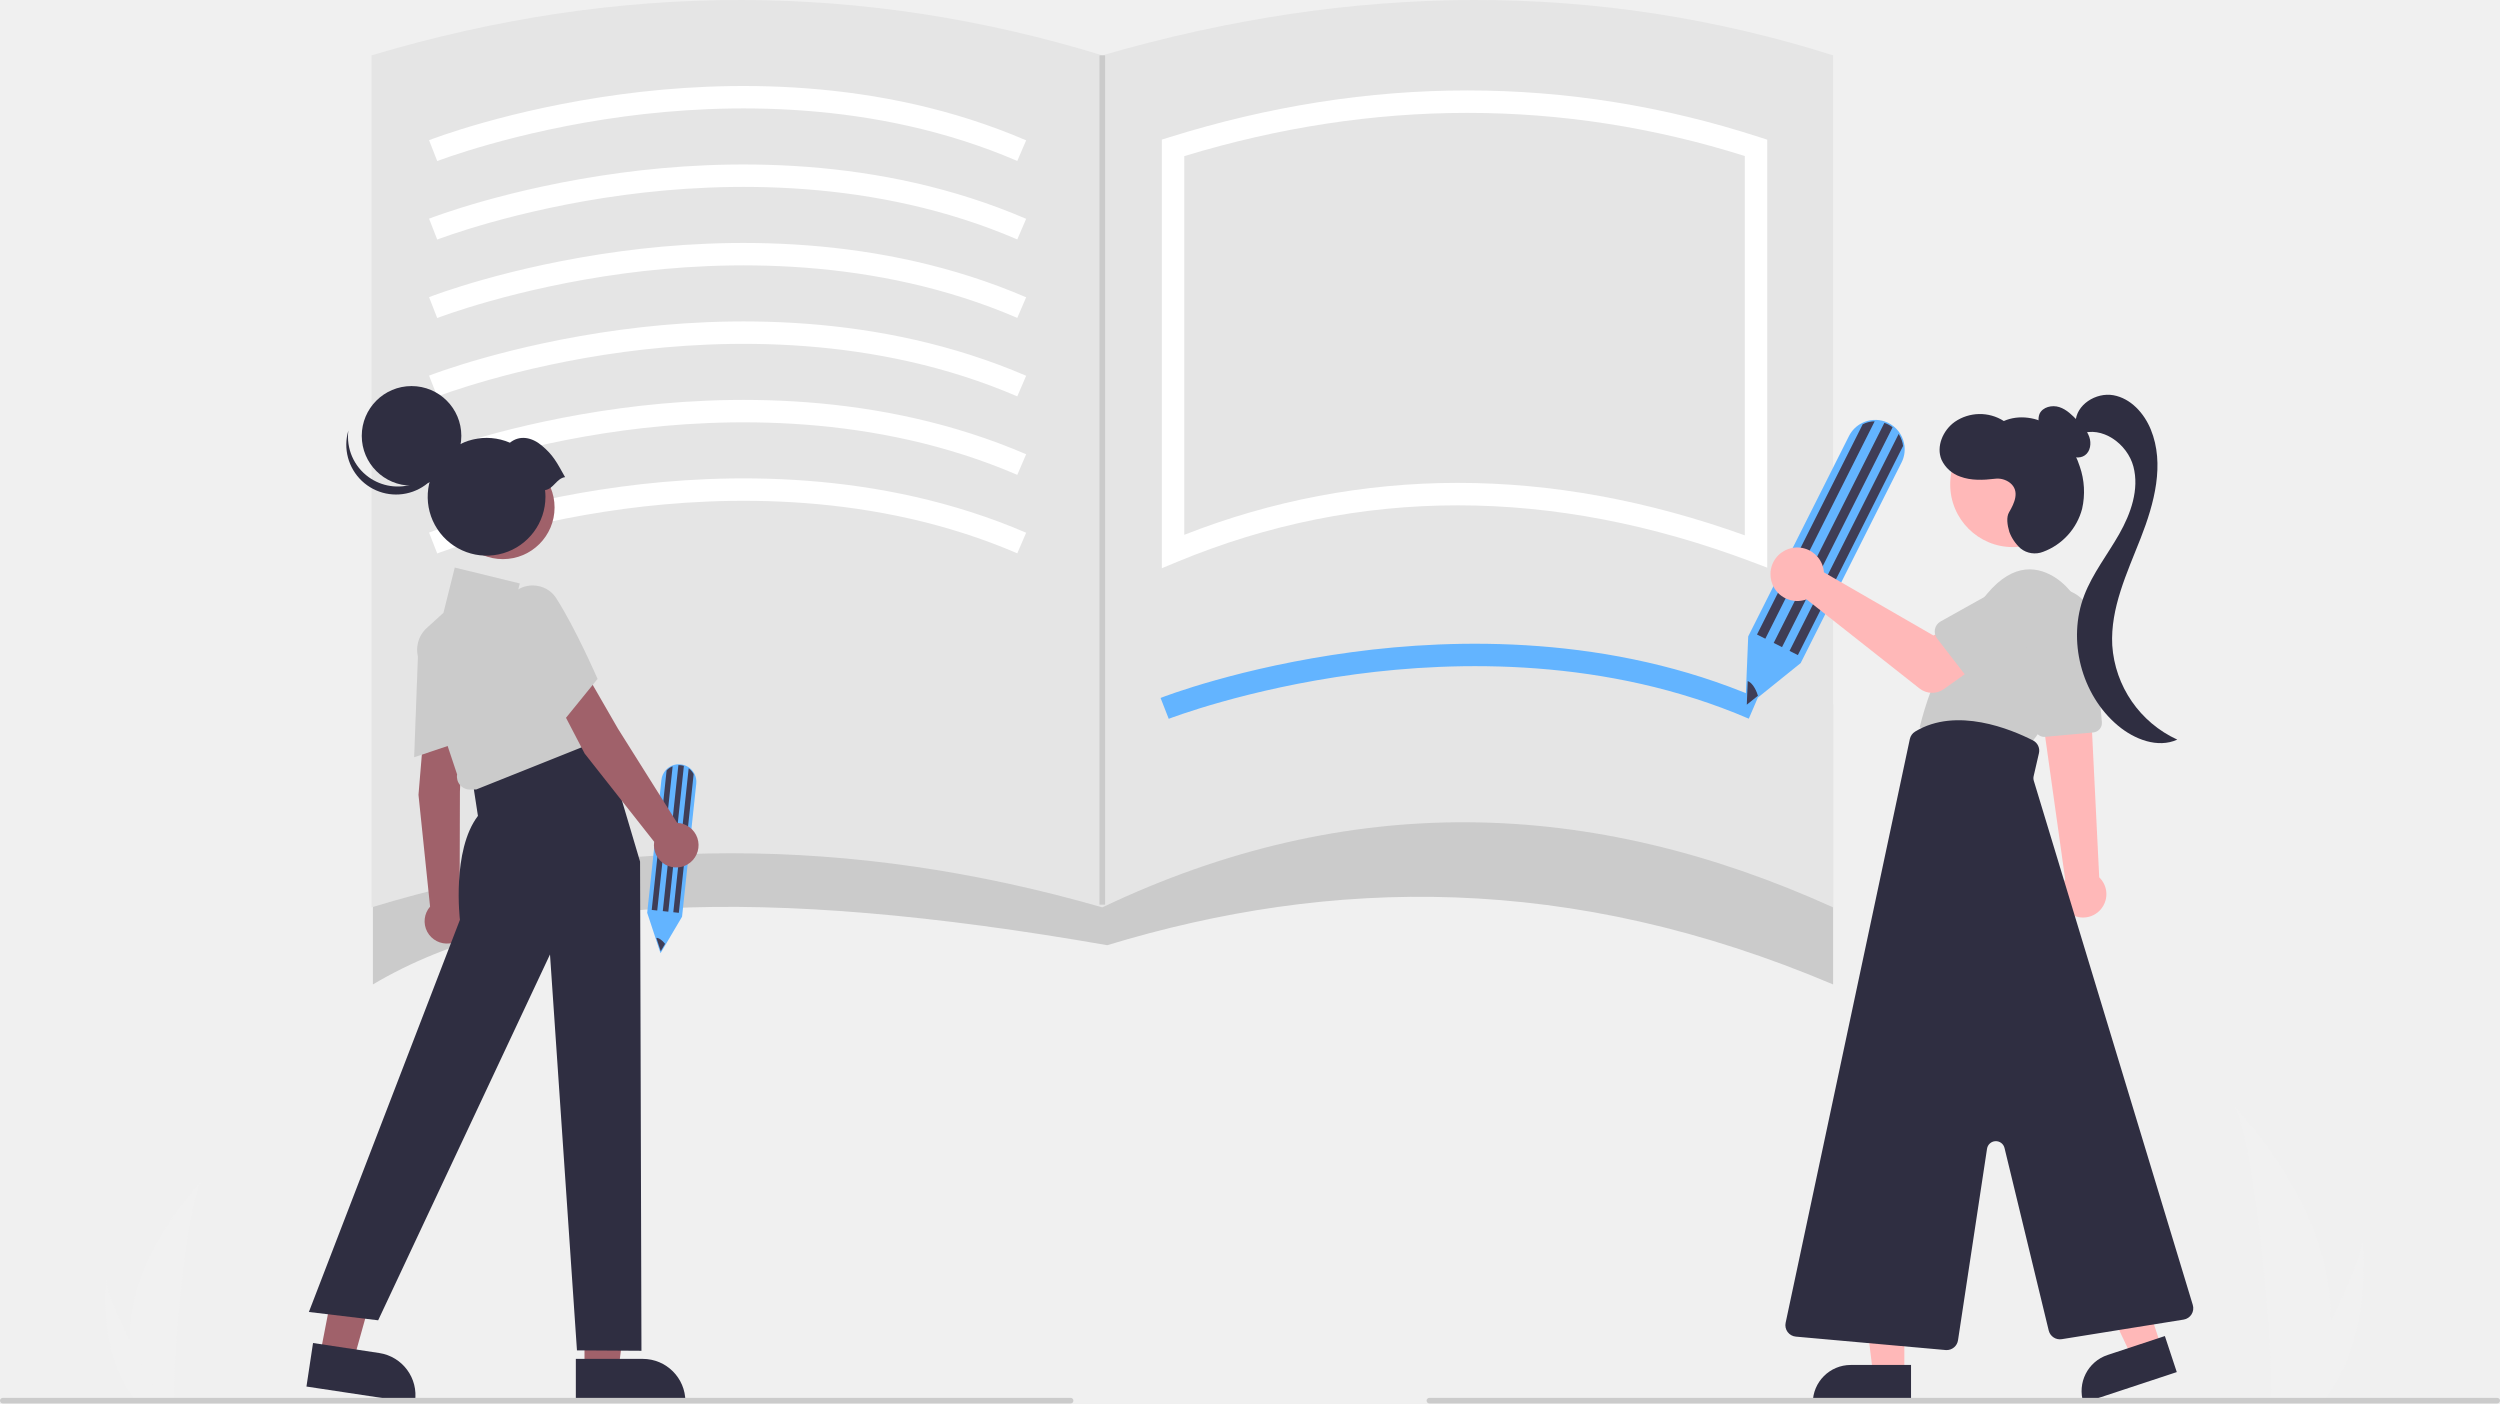
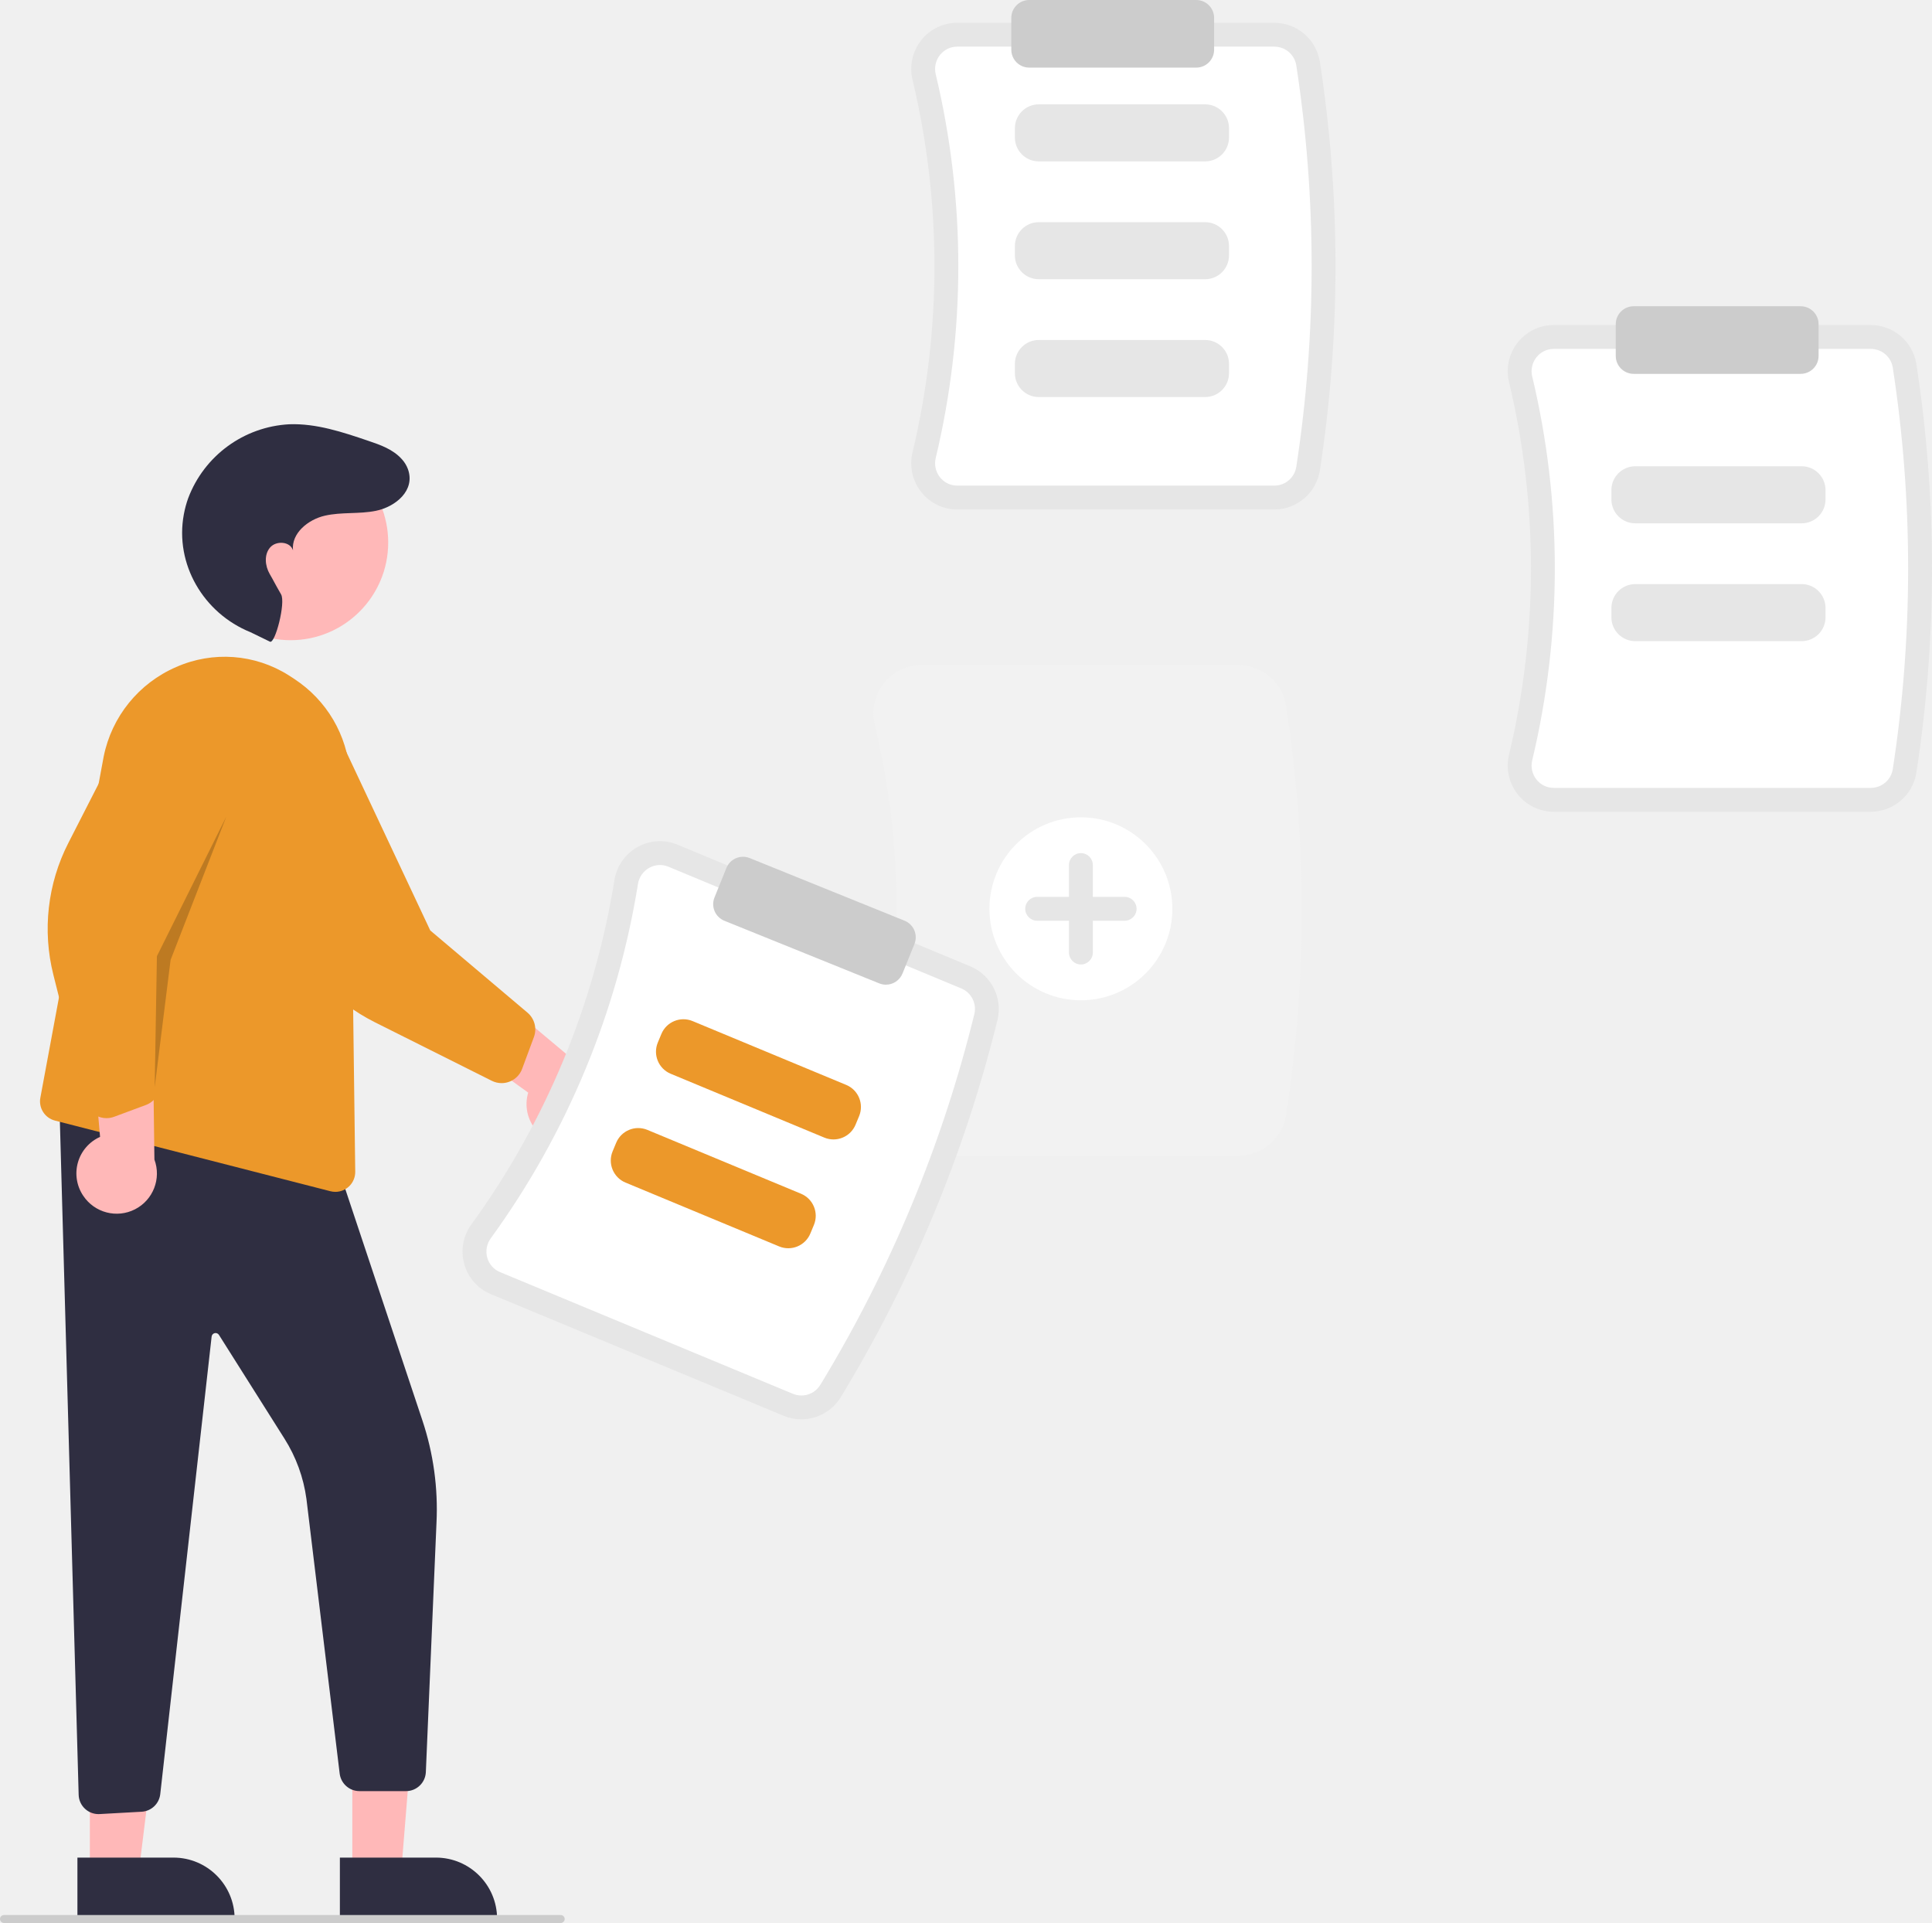
- <svg xmlns="http://www.w3.org/2000/svg" data-name="Layer 1" width="892" height="500.75" viewBox="0 0 892 500.75">
-   <path id="b2aec908-dac2-485e-9341-1f8763a52ddc-376" data-name="Path 133" d="M985.58,671.222a96.071,96.071,0,0,1-4.488,26.557c-.061.2-.128.396-.193.596H964.149c.018-.179.036-.379.053-.596,1.117-12.838-5.263-90.042-12.961-103.404C951.916,595.459,986.878,630.43,985.58,671.222Z" transform="translate(-154 -199.625)" fill="#f1f1f1" />
-   <path id="bc80851e-3fc6-46a5-adb1-be50bb758626-377" data-name="Path 134" d="M984.323,697.779c-.14.2-.286.399-.435.596h-12.565c.095-.17.206-.369.334-.596,2.076-3.746,8.219-14.946,13.922-26.557,6.126-12.478,11.751-25.428,11.277-30.116C997.002,642.163,1001.243,674.391,984.323,697.779Z" transform="translate(-154 -199.625)" fill="#f1f1f1" />
-   <path id="ac74e0d2-c10f-4860-b119-67c8c5820ae0-378" data-name="Path 133" d="M200.35,678.209a71.351,71.351,0,0,0,3.333,19.724c.045.148.095.294.144.442h12.439c-.013-.133-.027-.281-.04-.442-.829-9.535,3.909-66.874,9.626-76.797C225.352,621.94,199.386,647.913,200.35,678.209Z" transform="translate(-154 -199.625)" fill="#f1f1f1" />
-   <path id="b887613c-750d-48e2-8424-1e5e637b4506-379" data-name="Path 134" d="M201.284,697.933c.104.148.212.296.323.442h9.332c-.071-.126-.153-.274-.248-.442-1.542-2.782-6.104-11.1-10.34-19.724-4.55-9.267-8.727-18.885-8.376-22.367C191.867,656.627,188.717,680.562,201.284,697.933Z" transform="translate(-154 -199.625)" fill="#f1f1f1" />
-   <path d="M808.047,550.875c-93.947-39.814-178.942-38.301-259-14-123.353-21.543-207.819-18.21-262,14v-100h521Z" transform="translate(-154 -199.625)" fill="#cbcbcb" />
-   <path d="M808.047,523.375c-86.552-39.217-173-41.749-260.75,0-89.878-25.878-176.764-25.607-260.75,0v-304c89.294-26.651,176.154-26.011,260.75,0,89.361-25.921,176.356-26.743,260.75,0Z" transform="translate(-154 -199.625)" fill="#e5e5e5" />
-   <path d="M310.002,257.101,307.091,249.649c1.141-.446,28.408-10.987,68.424-16.364,36.996-4.972,92.116-6.159,144.613,16.415l-3.16,7.35c-50.742-21.818-104.231-20.669-140.17-15.865C337.681,246.416,310.275,256.995,310.002,257.101Z" transform="translate(-154 -199.625)" fill="#fff" />
-   <path d="M310.002,285.101,307.091,277.649c1.141-.446,28.408-10.987,68.424-16.364,36.996-4.972,92.116-6.159,144.613,16.415l-3.16,7.35c-50.742-21.818-104.231-20.67-140.17-15.865C337.681,274.416,310.275,284.995,310.002,285.101Z" transform="translate(-154 -199.625)" fill="#fff" />
-   <path d="M310.002,313.101,307.091,305.649c1.141-.446,28.408-10.987,68.424-16.364,36.996-4.972,92.116-6.159,144.613,16.415l-3.16,7.35c-50.742-21.818-104.231-20.67-140.17-15.865C337.681,302.416,310.275,312.995,310.002,313.101Z" transform="translate(-154 -199.625)" fill="#fff" />
-   <path d="M310.002,341.101,307.091,333.649c1.141-.446,28.408-10.987,68.424-16.364,36.996-4.971,92.116-6.16,144.613,16.415l-3.16,7.35c-50.742-21.818-104.231-20.67-140.17-15.865C337.681,330.416,310.275,340.995,310.002,341.101Z" transform="translate(-154 -199.625)" fill="#fff" />
-   <path d="M310.002,369.101,307.091,361.649c1.141-.446,28.408-10.987,68.424-16.364,36.996-4.972,92.116-6.159,144.613,16.415l-3.16,7.35c-50.742-21.819-104.231-20.67-140.17-15.865C337.681,358.416,310.275,368.995,310.002,369.101Z" transform="translate(-154 -199.625)" fill="#fff" />
-   <path d="M310.002,397.101,307.091,389.649c1.141-.446,28.408-10.987,68.424-16.364,36.996-4.971,92.116-6.159,144.613,16.415l-3.16,7.35c-50.742-21.819-104.231-20.669-140.17-15.865C337.681,386.416,310.275,396.995,310.002,397.101Z" transform="translate(-154 -199.625)" fill="#fff" />
-   <path d="M571.002,456.101,568.091,448.649c1.141-.446,28.408-10.987,68.424-16.364,36.996-4.971,92.116-6.159,144.613,16.415l-3.16,7.35c-50.742-21.819-104.231-20.669-140.17-15.865C598.681,445.416,571.275,455.995,571.002,456.101Z" transform="translate(-154 -199.625)" fill="#63b4ff" />
-   <path d="M568.547,402.364V249.434l2.807-.877c71.143-22.223,141.942-22.219,210.428.013l2.765.897V402.16l-5.412-2.043c-71.27-26.898-140.26-26.915-205.055-.047Zm105.563-30.45q50.228,0,102.437,18.725V255.295c-65.114-20.535-132.377-20.523-200,.033V390.453A266.356,266.356,0,0,1,674.11,371.914Z" transform="translate(-154 -199.625)" fill="#fff" />
-   <path d="M776.713,452.139l1.048-25.451,35.946-71.469a10.368,10.368,0,0,1,4.704-4.677,10.49,10.49,0,0,1,8.104-.529,10.486,10.486,0,0,1,6.54,6.628,10.847,10.847,0,0,1,.455,2.035A10.387,10.387,0,0,1,832.468,364.654L796.473,436.22Z" transform="translate(-154 -199.625)" fill="#63b4ff" />
-   <path d="M822.888,349.94l-39.02,77.58-2.975-1.496,37.739-75.034A9.945,9.945,0,0,1,822.888,349.94Z" transform="translate(-154 -199.625)" fill="#3f3d56" />
-   <path d="M833.014,358.739l-37.532,74.623-2.975-1.496,38.939-77.419a9.998,9.998,0,0,1,1.135,2.35A10.328,10.328,0,0,1,833.014,358.739Z" transform="translate(-154 -199.625)" fill="#3f3d56" />
-   <path d="M829.278,352.08l-39.451,78.438-2.975-1.496,39.5-78.536a9.688,9.688,0,0,1,1.229.517A10.198,10.198,0,0,1,829.278,352.08Z" transform="translate(-154 -199.625)" fill="#3f3d56" />
-   <path d="M781.226,447.862l-3.97,3.197.333-8.429C778.952,443.103,780.428,445.155,781.226,447.862Z" transform="translate(-154 -199.625)" fill="#3f3d56" />
-   <path d="M389.674,539.729,384.922,525.313l5.063-47.401a6.178,6.178,0,0,1,1.643-3.595,6.251,6.251,0,0,1,4.409-1.995,6.248,6.248,0,0,1,5.037,2.325,6.463,6.463,0,0,1,.681,1.04,6.189,6.189,0,0,1,.672,3.553l-5.07,47.465Z" transform="translate(-154 -199.625)" fill="#63b4ff" />
-   <path d="M393.999,473.043l-5.496,51.454-1.973-.211,5.315-49.765A5.926,5.926,0,0,1,393.999,473.043Z" transform="translate(-154 -199.625)" fill="#3f3d56" />
-   <path d="M401.492,475.827,396.206,525.32l-1.973-.211,5.484-51.347a5.957,5.957,0,0,1,1.126,1.073A6.153,6.153,0,0,1,401.492,475.827Z" transform="translate(-154 -199.625)" fill="#3f3d56" />
-   <path d="M398.012,472.897,392.455,524.919l-1.973-.211,5.564-52.088a5.773,5.773,0,0,1,.794.031A6.077,6.077,0,0,1,398.012,472.897Z" transform="translate(-154 -199.625)" fill="#3f3d56" />
-   <path d="M391.295,536.397l-1.544,2.616-1.582-4.771C389.028,534.22,390.282,535.055,391.295,536.397Z" transform="translate(-154 -199.625)" fill="#3f3d56" />
-   <g id="f2202155-5d0d-4949-a3af-453985752dd6" data-name="Group 23">
-     <path id="bb56e1bb-a377-463a-b777-e3f2ac15f40f-380" data-name="Path 385" d="M904.44,522.824a8.305,8.305,0,1,1-14.42-8.245q.028-.049.056-.097a8.938,8.938,0,0,1,.782-1.11l-6.986-49.796-.209-1.492-1.419-10.161-.209-1.465.773.036,13.536.619,3.63.164.455,9.27,2.574,52.115a8.294,8.294,0,0,1,1.437,10.161Z" transform="translate(-154 -199.625)" fill="#ffb8b8" />
-     <path id="a248d591-cba6-4901-9d10-c9b24d625163-381" data-name="Path 386" d="M883.703,462.536l17.188-1.576a3.393,3.393,0,0,0,3.06-3.672l-3.184-35.743a13.032,13.032,0,0,0-25.961,2.318q.033.369.087.736l5.154,35.059a3.388,3.388,0,0,0,3.346,2.894A2.402,2.402,0,0,0,883.703,462.536Z" transform="translate(-154 -199.625)" fill="#cbcbcb" />
-     <path id="f743e301-5bba-4392-b658-4efdfb4065cc-382" data-name="Path 387" d="M896.731,433.66a23.939,23.939,0,0,0-8.805-27.552c-6.481-4.435-15.351-6.027-24.902,5.344a118.912,118.912,0,0,0-24.106,47.758l39.116,6.368S891.336,449.318,896.731,433.66Z" transform="translate(-154 -199.625)" fill="#cbcbcb" />
-     <path id="eac80286-6d9c-481f-b372-04b3b845d333-383" data-name="Path 388" d="M833.466,689.831H822.313l-5.305-43.017h16.46Z" transform="translate(-154 -199.625)" fill="#ffb8b8" />
-     <path id="e474a022-de70-4f17-bf9b-ca694d09b1b4-384" data-name="Path 389" d="M800.808,700.185H835.858V686.643H814.35a13.542,13.542,0,0,0-13.542,13.542Z" transform="translate(-154 -199.625)" fill="#2f2e41" />
-     <path id="a9ae19c7-51aa-4dd0-9022-ef91b49440e0-385" data-name="Path 390" d="M925.156,680.103l-10.589,3.5-18.539-39.178,15.628-5.166Z" transform="translate(-154 -199.625)" fill="#ffb8b8" />
-     <path id="bdf88be3-aecd-443e-97f8-a32ede953949-386" data-name="Path 391" d="M897.395,700.185l33.28-11-4.25-12.858-20.422,6.75a13.542,13.542,0,0,0-8.608,17.108Z" transform="translate(-154 -199.625)" fill="#2f2e41" />
-     <circle id="e601451a-496c-4b1c-9fe2-c3a71e9d5111" data-name="Ellipse 65" cx="718.176" cy="172.861" r="22.343" fill="#ffb8b8" />
-     <path id="fd5880a1-dddd-4cd5-886d-5f97a9f21c4e-387" data-name="Path 392" d="M852.614,677.857l10.357-68.358a3.184,3.184,0,0,1,6.242-.273l15.772,65.144A4.124,4.124,0,0,0,889.613,677.449l43.505-6.992a4.094,4.094,0,0,0,3.268-5.231L879.658,478.197a3.184,3.184,0,0,1-.055-1.637l1.888-8.187a4.079,4.079,0,0,0-2.117-4.561c-7.725-3.942-27.29-12.136-42.055-3.16a4.14,4.14,0,0,0-1.891,2.663L791.112,671.602A4.094,4.094,0,0,0,794.751,676.532l53.45,4.787q.182.016.364.016a4.101,4.101,0,0,0,4.046-3.48Z" transform="translate(-154 -199.625)" fill="#2f2e41" />
-     <path id="acdc6559-e36c-4b0b-aac1-c1a10856fa7d-388" data-name="Path 393" d="M886.991,356.701a16.902,16.902,0,0,1-4.416-3.839,5.731,5.731,0,0,1-.882-5.549c1.129-2.491,4.483-3.275,7.083-2.43s4.608,2.885,6.507,4.851c1.673,1.728,3.394,3.54,4.185,5.814s.386,5.156-1.588,6.536c-1.938,1.354-4.723.8-6.586-.654a16.8,16.8,0,0,1-4.116-5.704Z" transform="translate(-154 -199.625)" fill="#2f2e41" />
-     <path id="a8902353-3630-4aaa-9386-a524a4077d2f-389" data-name="Path 394" d="M894.559,350.335c.124-6.295,7.299-10.81,13.497-9.694s10.961,6.4,13.345,12.227c5.038,12.312,1.256,26.362-3.598,38.752s-10.862,24.961-10.153,38.246a39.958,39.958,0,0,0,23.21,33.658c-6.994,3.17-15.354-.105-21.231-5.047-13.052-10.975-18.09-30.516-11.972-46.434,3.017-7.851,8.335-14.568,12.487-21.883s7.198-15.936,5.054-24.069-11.266-14.718-19.065-11.571Z" transform="translate(-154 -199.625)" fill="#2f2e41" />
-     <path id="b05157c8-b93b-43b3-a4ba-0cfdfe0a562e-390" data-name="Path 395" d="M870.836,382.401c1.948-3.291,3.912-7.612.353-10.489a7.336,7.336,0,0,0-5.504-1.455c-4.013.484-8.384.683-12.27-.775a11.502,11.502,0,0,1-6.672-5.996c-2.001-4.752.506-10.527,4.698-13.531a15.828,15.828,0,0,1,17.519-.31c5.431-2.399,12.02-1.332,16.954,1.97s8.31,8.59,10.144,14.236a27.478,27.478,0,0,1,.84,15.114A22.462,22.462,0,0,1,882.965,396.52a8.089,8.089,0,0,1-7.989-1.183,15.027,15.027,0,0,1-4.043-5.926C870.192,386.922,869.797,384.159,870.836,382.401Z" transform="translate(-154 -199.625)" fill="#2f2e41" />
-     <path id="fb245157-e4e6-4551-ad6a-dca5f4b0f94b-391" data-name="Path 397" d="M804.556,402.337a9.573,9.573,0,0,1,.217,1.492l39.077,22.544,9.498-5.468,10.126,13.256-15.874,11.315a7.277,7.277,0,0,1-8.733-.213l-40.299-31.79a9.552,9.552,0,1,1,5.982-11.135Z" transform="translate(-154 -199.625)" fill="#ffb8b8" />
-     <path id="b7c0657c-f78e-4619-b8ae-65b0c7791644-392" data-name="Path 398" d="M845.157,427.441l12.63,16.369a4.094,4.094,0,0,0,6.186.339L878.27,429.302a11.371,11.371,0,1,0-13.578-18.244q-.185.138-.365.283L846.396,421.368a4.094,4.094,0,0,0-1.242,6.073Z" transform="translate(-154 -199.625)" fill="#cbcbcb" />
-   </g>
-   <polygon points="208.552 488.809 220.675 488.808 226.443 442.047 208.55 442.048 208.552 488.809" fill="#a0616a" />
-   <path d="M359.459,684.476l23.875-.001h.001a15.216,15.216,0,0,1,15.215,15.215v.494l-39.091.001Z" transform="translate(-154 -199.625)" fill="#2f2e41" />
-   <polygon points="114.156 483.561 126.143 485.373 138.836 439.999 123.121 437.325 114.156 483.561" fill="#a0616a" />
-   <path d="M265.69,678.81l23.607,3.568.001 0a15.216,15.216,0,0,1,12.77,17.318l-.074.489-38.652-5.842Z" transform="translate(-154 -199.625)" fill="#2f2e41" />
-   <path d="M305.535,456.695l13.461,3.527-.895,21.824-.111,39.734a7.963,7.963,0,1,1-10.539,1.324l-4.136-39.88Z" transform="translate(-154 -199.625)" fill="#a0616a" />
-   <path d="M303.192,431.698a10.988,10.988,0,0,1,6.793-9.772,10.273,10.273,0,0,1,11.12,1.788,9.795,9.795,0,0,1,3.265,7.575c.035,12.785-2.851,31.42-2.88,31.606l-.046.296-19.675,6.626Z" transform="translate(-154 -199.625)" fill="#cbcbcb" />
-   <path d="M338.372,467.989l30.094-7.79,13.911,46.85.494,174.535-23.013-.144-9.62-141.264L288.929,670.707l-24.722-2.967,53.893-139.924s-2.967-24.722,6.428-37.082l-1.978-12.855Z" transform="translate(-154 -199.625)" fill="#2f2e41" />
-   <path d="M318.08,479.646a4.611,4.611,0,0,1-.984-3.709l-13.727-41.181a10.477,10.477,0,0,1,2.89-11.058l5.959-5.417,4.038-16.153,23.21,5.673-1.912,7.649,10.504-1.909,22.125,49.277-46.247,18.485-2.278.036A4.61,4.61,0,0,1,318.08,479.646Z" transform="translate(-154 -199.625)" fill="#cbcbcb" />
-   <path d="M350.295,444.876l13.262-4.215,10.909,18.923,21.145,33.641a7.963,7.963,0,1,1-8.199,6.752L362.599,468.484Z" transform="translate(-154 -199.625)" fill="#a0616a" />
-   <path d="M334.953,425.001a10.987,10.987,0,0,1,.518-11.889,10.279,10.279,0,0,1,10.354-4.433,9.795,9.795,0,0,1,6.808,4.657c6.864,10.786,14.385,28.078,14.46,28.251l.119.275-13.087,16.116Z" transform="translate(-154 -199.625)" fill="#cbcbcb" />
-   <circle cx="179.429" cy="181.056" r="18.441" fill="#a0616a" />
-   <circle cx="146.839" cy="155.514" r="17.764" fill="#2f2e41" />
-   <path d="M285.517,369.848a17.765,17.765,0,0,0,27.432-9.327,17.765,17.765,0,1,1-34.652-7.285A17.758,17.758,0,0,0,285.517,369.848Z" transform="translate(-154 -199.625)" fill="#2f2e41" />
-   <path d="M355.62,369.868c-3.101-5.552-4.288-7.871-8.286-11.247-3.536-2.986-7.885-3.863-11.393-1.034A21.008,21.008,0,1,0,348.617,376.871a21.183,21.183,0,0,0-.143-2.375C351.523,374.067,352.571,370.296,355.62,369.868Z" transform="translate(-154 -199.625)" fill="#2f2e41" />
-   <path d="M536,700.375H155a1,1,0,0,1,0-2H536a1,1,0,0,1,0,2Z" transform="translate(-154 -199.625)" fill="#cbcbcb" />
-   <path d="M1045,700.375H664a1,1,0,0,1,0-2h381a1,1,0,0,1,0,2Z" transform="translate(-154 -199.625)" fill="#cbcbcb" />
-   <rect x="392.297" y="19.75" width="2" height="303.038" fill="#cbcbcb" />
+ <svg xmlns="http://www.w3.org/2000/svg" data-name="Layer 1" width="485.834" height="483.5" viewBox="0 0 485.834 483.5">
+   <path d="M677.542,336.347H597.8a11.478,11.478,0,0,1-9.066-4.394h0a11.622,11.622,0,0,1-2.177-9.968,201.631,201.631,0,0,0-0-93.647,11.624,11.624,0,0,1,2.177-9.967,11.478,11.478,0,0,1,9.066-4.394h79.741a11.623,11.623,0,0,1,11.439,9.755,337.961,337.961,0,0,1,0,102.858A11.623,11.623,0,0,1,677.542,336.347Z" transform="translate(-357.0831 -208.25)" fill="#e6e6e6" />
+   <path d="M597.8,219.978a5.513,5.513,0,0,0-4.354,2.108,5.659,5.659,0,0,0-1.054,4.854,207.656,207.656,0,0,1,0,96.445,5.656,5.656,0,0,0,1.053,4.853l0.0 0a5.511,5.511,0,0,0,4.354,2.109h79.741a5.582,5.582,0,0,0,5.509-4.667,331.985,331.985,0,0,0,0-101.035,5.582,5.582,0,0,0-5.509-4.667Z" transform="translate(-357.0831 -208.25)" fill="#fff" />
+   <path d="M660.141,248.829h-41.845a6.006,6.006,0,0,1-6-6v-2.345a6.006,6.006,0,0,1,6-6h41.845a6.006,6.006,0,0,1,6,6V242.829A6.006,6.006,0,0,1,660.141,248.829Z" transform="translate(-357.0831 -208.25)" fill="#e6e6e6" />
+   <path d="M660.141,278.454h-41.845a6.006,6.006,0,0,1-6-6V270.11a6.006,6.006,0,0,1,6-6h41.845a6.006,6.006,0,0,1,6,6v2.345A6.006,6.006,0,0,1,660.141,278.454Z" transform="translate(-357.0831 -208.25)" fill="#e6e6e6" />
+   <path d="M660.141,308.08h-41.845a6.006,6.006,0,0,1-6-6v-2.345a6.006,6.006,0,0,1,6-6h41.845a6.006,6.006,0,0,1,6,6v2.345A6.006,6.006,0,0,1,660.141,308.08Z" transform="translate(-357.0831 -208.25)" fill="#e6e6e6" />
+   <path d="M827.542,412.347H747.8a11.478,11.478,0,0,1-9.066-4.394h0a11.622,11.622,0,0,1-2.177-9.968,201.631,201.631,0,0,0-0-93.647,11.624,11.624,0,0,1,2.177-9.967,11.478,11.478,0,0,1,9.066-4.394h79.741a11.623,11.623,0,0,1,11.439,9.755,337.961,337.961,0,0,1,0,102.858A11.623,11.623,0,0,1,827.542,412.347Z" transform="translate(-357.0831 -208.25)" fill="#e6e6e6" />
+   <path d="M747.8,295.978a5.513,5.513,0,0,0-4.354,2.108,5.659,5.659,0,0,0-1.054,4.854,207.656,207.656,0,0,1,0,96.445,5.656,5.656,0,0,0,1.053,4.853l0.0 0a5.511,5.511,0,0,0,4.354,2.109h79.741a5.582,5.582,0,0,0,5.509-4.667,331.985,331.985,0,0,0,0-101.035,5.582,5.582,0,0,0-5.509-4.667Z" transform="translate(-357.0831 -208.25)" fill="#fff" />
+   <path d="M668.542,498.847H588.8a11.975,11.975,0,0,1-9.458-4.584,12.119,12.119,0,0,1-2.27-10.394,201.131,201.131,0,0,0-0-93.414,12.121,12.121,0,0,1,2.27-10.394,11.976,11.976,0,0,1,9.459-4.584h79.741a12.127,12.127,0,0,1,11.933,10.179,338.459,338.459,0,0,1,0,103.011A12.127,12.127,0,0,1,668.542,498.847Z" transform="translate(-357.0831 -208.25)" fill="#f2f2f2" />
+   <path d="M810.141,339.829h-41.845a6.006,6.006,0,0,1-6-6v-2.345a6.006,6.006,0,0,1,6-6h41.845a6.006,6.006,0,0,1,6,6V333.829A6.006,6.006,0,0,1,810.141,339.829Z" transform="translate(-357.0831 -208.25)" fill="#e6e6e6" />
+   <path d="M810.141,369.454h-41.845a6.006,6.006,0,0,1-6-6V361.11a6.006,6.006,0,0,1,6-6h41.845a6.006,6.006,0,0,1,6,6v2.345A6.006,6.006,0,0,1,810.141,369.454Z" transform="translate(-357.0831 -208.25)" fill="#e6e6e6" />
+   <circle cx="271.811" cy="228.5" r="23" fill="#fff" />
+   <path d="M639.894,433.75h-8v-8a3,3,0,0,0-6,0v8h-8a3,3,0,0,0,0,6h8v8a3,3,0,0,0,6,0v-8h8a3,3,0,0,0,0-6Z" transform="translate(-357.0831 -208.25)" fill="#e6e6e6" />
+   <path d="M657.894,225.25h-42a4.505,4.505,0,0,1-4.5-4.5v-8a4.505,4.505,0,0,1,4.5-4.5h42a4.505,4.505,0,0,1,4.5,4.5v8A4.505,4.505,0,0,1,657.894,225.25Z" transform="translate(-357.0831 -208.25)" fill="#ccc" />
+   <path d="M809.894,302.25h-42a4.505,4.505,0,0,1-4.5-4.5v-8a4.505,4.505,0,0,1,4.5-4.5h42a4.505,4.505,0,0,1,4.5,4.5v8A4.505,4.505,0,0,1,809.894,302.25Z" transform="translate(-357.0831 -208.25)" fill="#ccc" />
+   <polygon points="88.596 471.061 100.856 471.061 104.689 423.773 88.594 423.773 88.596 471.061" fill="#ffb8b8" />
+   <path d="M442.552,675.308l24.144-.001h.001a15.386,15.386,0,0,1,15.386,15.386v.5l-39.531.001Z" transform="translate(-357.0831 -208.25)" fill="#2f2e41" />
+   <polygon points="22.596 471.061 34.856 471.061 40.689 423.773 22.594 423.773 22.596 471.061" fill="#ffb8b8" />
+   <path d="M376.552,675.308l24.144-.001h.001a15.386,15.386,0,0,1,15.386,15.386v.5l-39.531.001Z" transform="translate(-357.0831 -208.25)" fill="#2f2e41" />
+   <path d="M381.854,664.373a4.981,4.981,0,0,1-3.375-1.318h0a4.961,4.961,0,0,1-1.616-3.537L371.947,483.304l69.811,17.452,21.54,64.618a70.461,70.461,0,0,1,3.545,25.824l-2.675,62.637a4.996,4.996,0,0,1-4.994,4.759h-11.709a5.023,5.023,0,0,1-4.955-4.33l-8.369-69.142a37.823,37.823,0,0,0-5.532-15.164l-16.469-26.076a1,1,0,0,0-1.838.41L397.378,659.38a4.993,4.993,0,0,1-4.687,4.396l-10.552.587C382.044,664.369,381.949,664.373,381.854,664.373Z" transform="translate(-357.0831 -208.25)" fill="#2f2e41" />
+   <circle cx="73.058" cy="136.406" r="24.561" fill="#ffb8b8" />
+   <path d="M441.424,507.922a5.076,5.076,0,0,1-1.253-.159H440.17l-69.264-17.76a4.998,4.998,0,0,1-3.663-5.815L383.15,398.497a31.214,31.214,0,0,1,18.25-22.54,30.113,30.113,0,0,1,28.266,2.075c.97.605,1.947,1.265,2.903,1.961a30.96,30.96,0,0,1,12.579,24.529l1.265,98.329a5.007,5.007,0,0,1-4.988,5.071Z" transform="translate(-357.0831 -208.25)" fill="#ec982a" />
+   <path d="M378.032,508.93a10.056,10.056,0,0,1,4.214-14.832l-3.081-35.602,16.326,8.848.423,32.452a10.11,10.11,0,0,1-17.882,9.134Z" transform="translate(-357.0831 -208.25)" fill="#ffb8b8" />
+   <path d="M383.865,489.389a5.532,5.532,0,0,1-1.366-.173,5.496,5.496,0,0,1-3.972-3.986l-8.023-31.884a47.37,47.37,0,0,1,3.761-33.135l16.809-32.882a15.541,15.541,0,0,1,18.808-11.019,15.356,15.356,0,0,1,9.475,7.101,15.567,15.567,0,0,1,1.654,11.913l-23.927,53.506.284,32.036a5.519,5.519,0,0,1-3.584,5.205l-8.007,2.974A5.48,5.48,0,0,1,383.865,489.389Z" transform="translate(-357.0831 -208.25)" fill="#ec982a" />
+   <path d="M498.401,495.835a10.056,10.056,0,0,1-8.493-12.87l-28.993-20.889,17.357-6.602,24.872,20.849a10.11,10.11,0,0,1-4.742,19.512Z" transform="translate(-357.0831 -208.25)" fill="#ffb8b8" />
+   <path d="M483.223,480.581a5.522,5.522,0,0,1-2.463-.582L451.361,465.282a47.381,47.381,0,0,1-22.661-24.465L414.743,406.626a15.544,15.544,0,0,1,3.918-21.444,15.352,15.352,0,0,1,11.59-2.543,15.57,15.57,0,0,1,10.081,6.512l24.945,53.04L489.743,462.873a5.518,5.518,0,0,1,1.607,6.112l-2.97,8.008a5.474,5.474,0,0,1-2.007,2.596,5.497,5.497,0,0,1-3.15.992Z" transform="translate(-357.0831 -208.25)" fill="#ec982a" />
+   <path d="M424.983,369.593c1.305.571,3.977-9.827,2.78-11.907-1.78-3.093-1.675-3.071-2.857-5.117s-1.446-4.847.084-6.648,5.072-1.562,5.77.696c-.449-4.288,3.792-7.735,7.993-8.703s8.632-.367,12.857-1.229c4.902-1,10.003-5.11,8.047-10.501a7.593,7.593,0,0,0-1.481-2.434c-2.26-2.541-5.421-3.626-8.512-4.675-6.43-2.182-13.036-4.392-19.822-4.151A28.798,28.798,0,0,0,404.397,333.533a26.156,26.156,0,0,0-1.083,4.025c-2.329,12.524,4.944,24.878,16.756,29.647Z" transform="translate(-357.0831 -208.25)" fill="#2f2e41" />
+   <polygon points="38.9 273.343 39.457 240.414 56.9 205.343 42.9 241.343 38.9 273.343" opacity="0.2" />
+   <path d="M554.16,564.232,480.522,533.637a11.478,11.478,0,0,1-6.686-7.536h0a11.622,11.622,0,0,1,1.815-10.04,201.631,201.631,0,0,0,35.93-86.48,11.624,11.624,0,0,1,5.834-8.369,11.478,11.478,0,0,1,10.058-.579l73.638,30.596a11.623,11.623,0,0,1,6.821,13.398,337.961,337.961,0,0,1-39.465,94.986A11.623,11.623,0,0,1,554.16,564.232Z" transform="translate(-357.0831 -208.25)" fill="#e6e6e6" />
+   <path d="M525.171,426.174a5.513,5.513,0,0,0-4.83.276,5.659,5.659,0,0,0-2.835,4.078,207.656,207.656,0,0,1-37.004,89.064,5.656,5.656,0,0,0-.889,4.885l0.0.001a5.511,5.511,0,0,0,3.212,3.618l73.638,30.596a5.582,5.582,0,0,0,6.878-2.196,331.986,331.986,0,0,0,38.766-93.302,5.582,5.582,0,0,0-3.297-6.423Z" transform="translate(-357.0831 -208.25)" fill="#fff" />
+   <path d="M564.38,494.281l-38.642-16.055a6.006,6.006,0,0,1-3.239-7.843l.9-2.165a6.006,6.006,0,0,1,7.843-3.239l38.642,16.055a6.006,6.006,0,0,1,3.239,7.843l-.9,2.165A6.006,6.006,0,0,1,564.38,494.281Z" transform="translate(-357.0831 -208.25)" fill="#ec982a" />
+   <path d="M553.013,521.64l-38.642-16.055a6.006,6.006,0,0,1-3.239-7.843l.9-2.165a6.006,6.006,0,0,1,7.843-3.239L558.517,508.394a6.006,6.006,0,0,1,3.239,7.843l-.9,2.165A6.006,6.006,0,0,1,553.013,521.64Z" transform="translate(-357.0831 -208.25)" fill="#ec982a" />
+   <path d="M579.864,455.832a4.489,4.489,0,0,1-1.687-.331l-38.938-15.743a4.505,4.505,0,0,1-2.485-5.858l2.999-7.417a4.5,4.5,0,0,1,5.859-2.485l38.938,15.743a4.505,4.505,0,0,1,2.485,5.858l-2.999,7.417a4.511,4.511,0,0,1-4.171,2.815Z" transform="translate(-357.0831 -208.25)" fill="#ccc" />
+   <path d="M498.083,691.75h-140a1,1,0,1,1,0-2h140a1,1,0,0,1,0,2Z" transform="translate(-357.0831 -208.25)" fill="#ccc" />
</svg>
